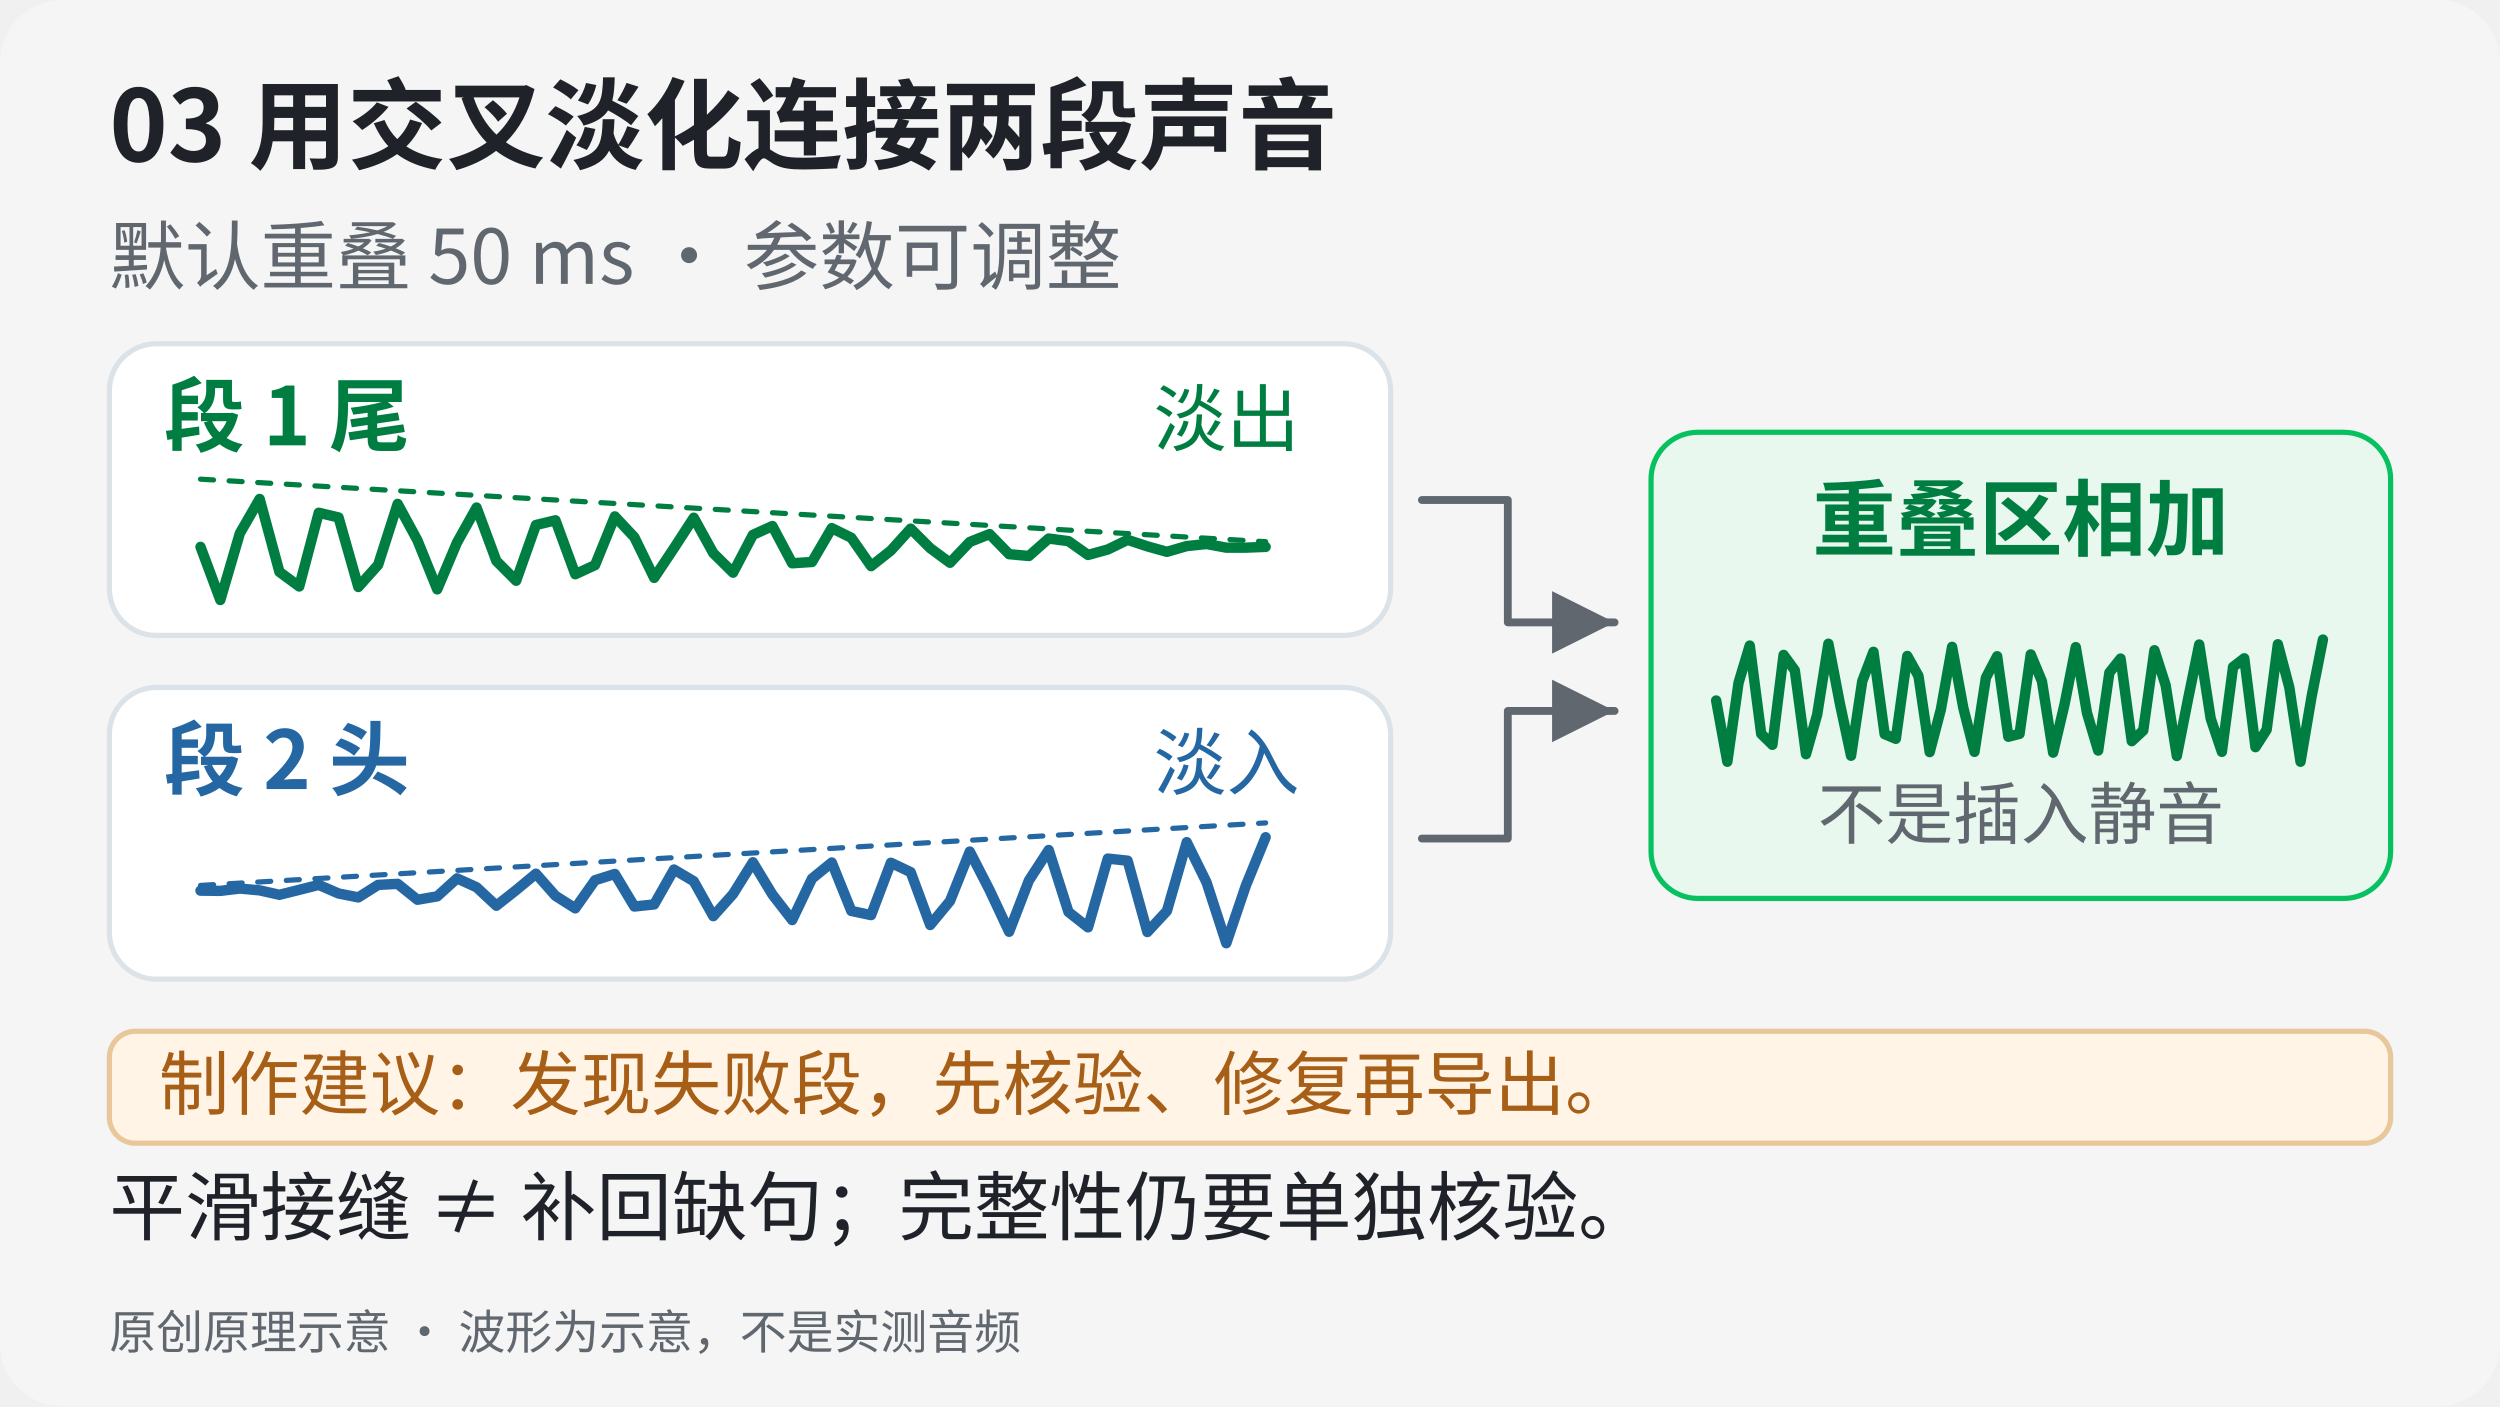
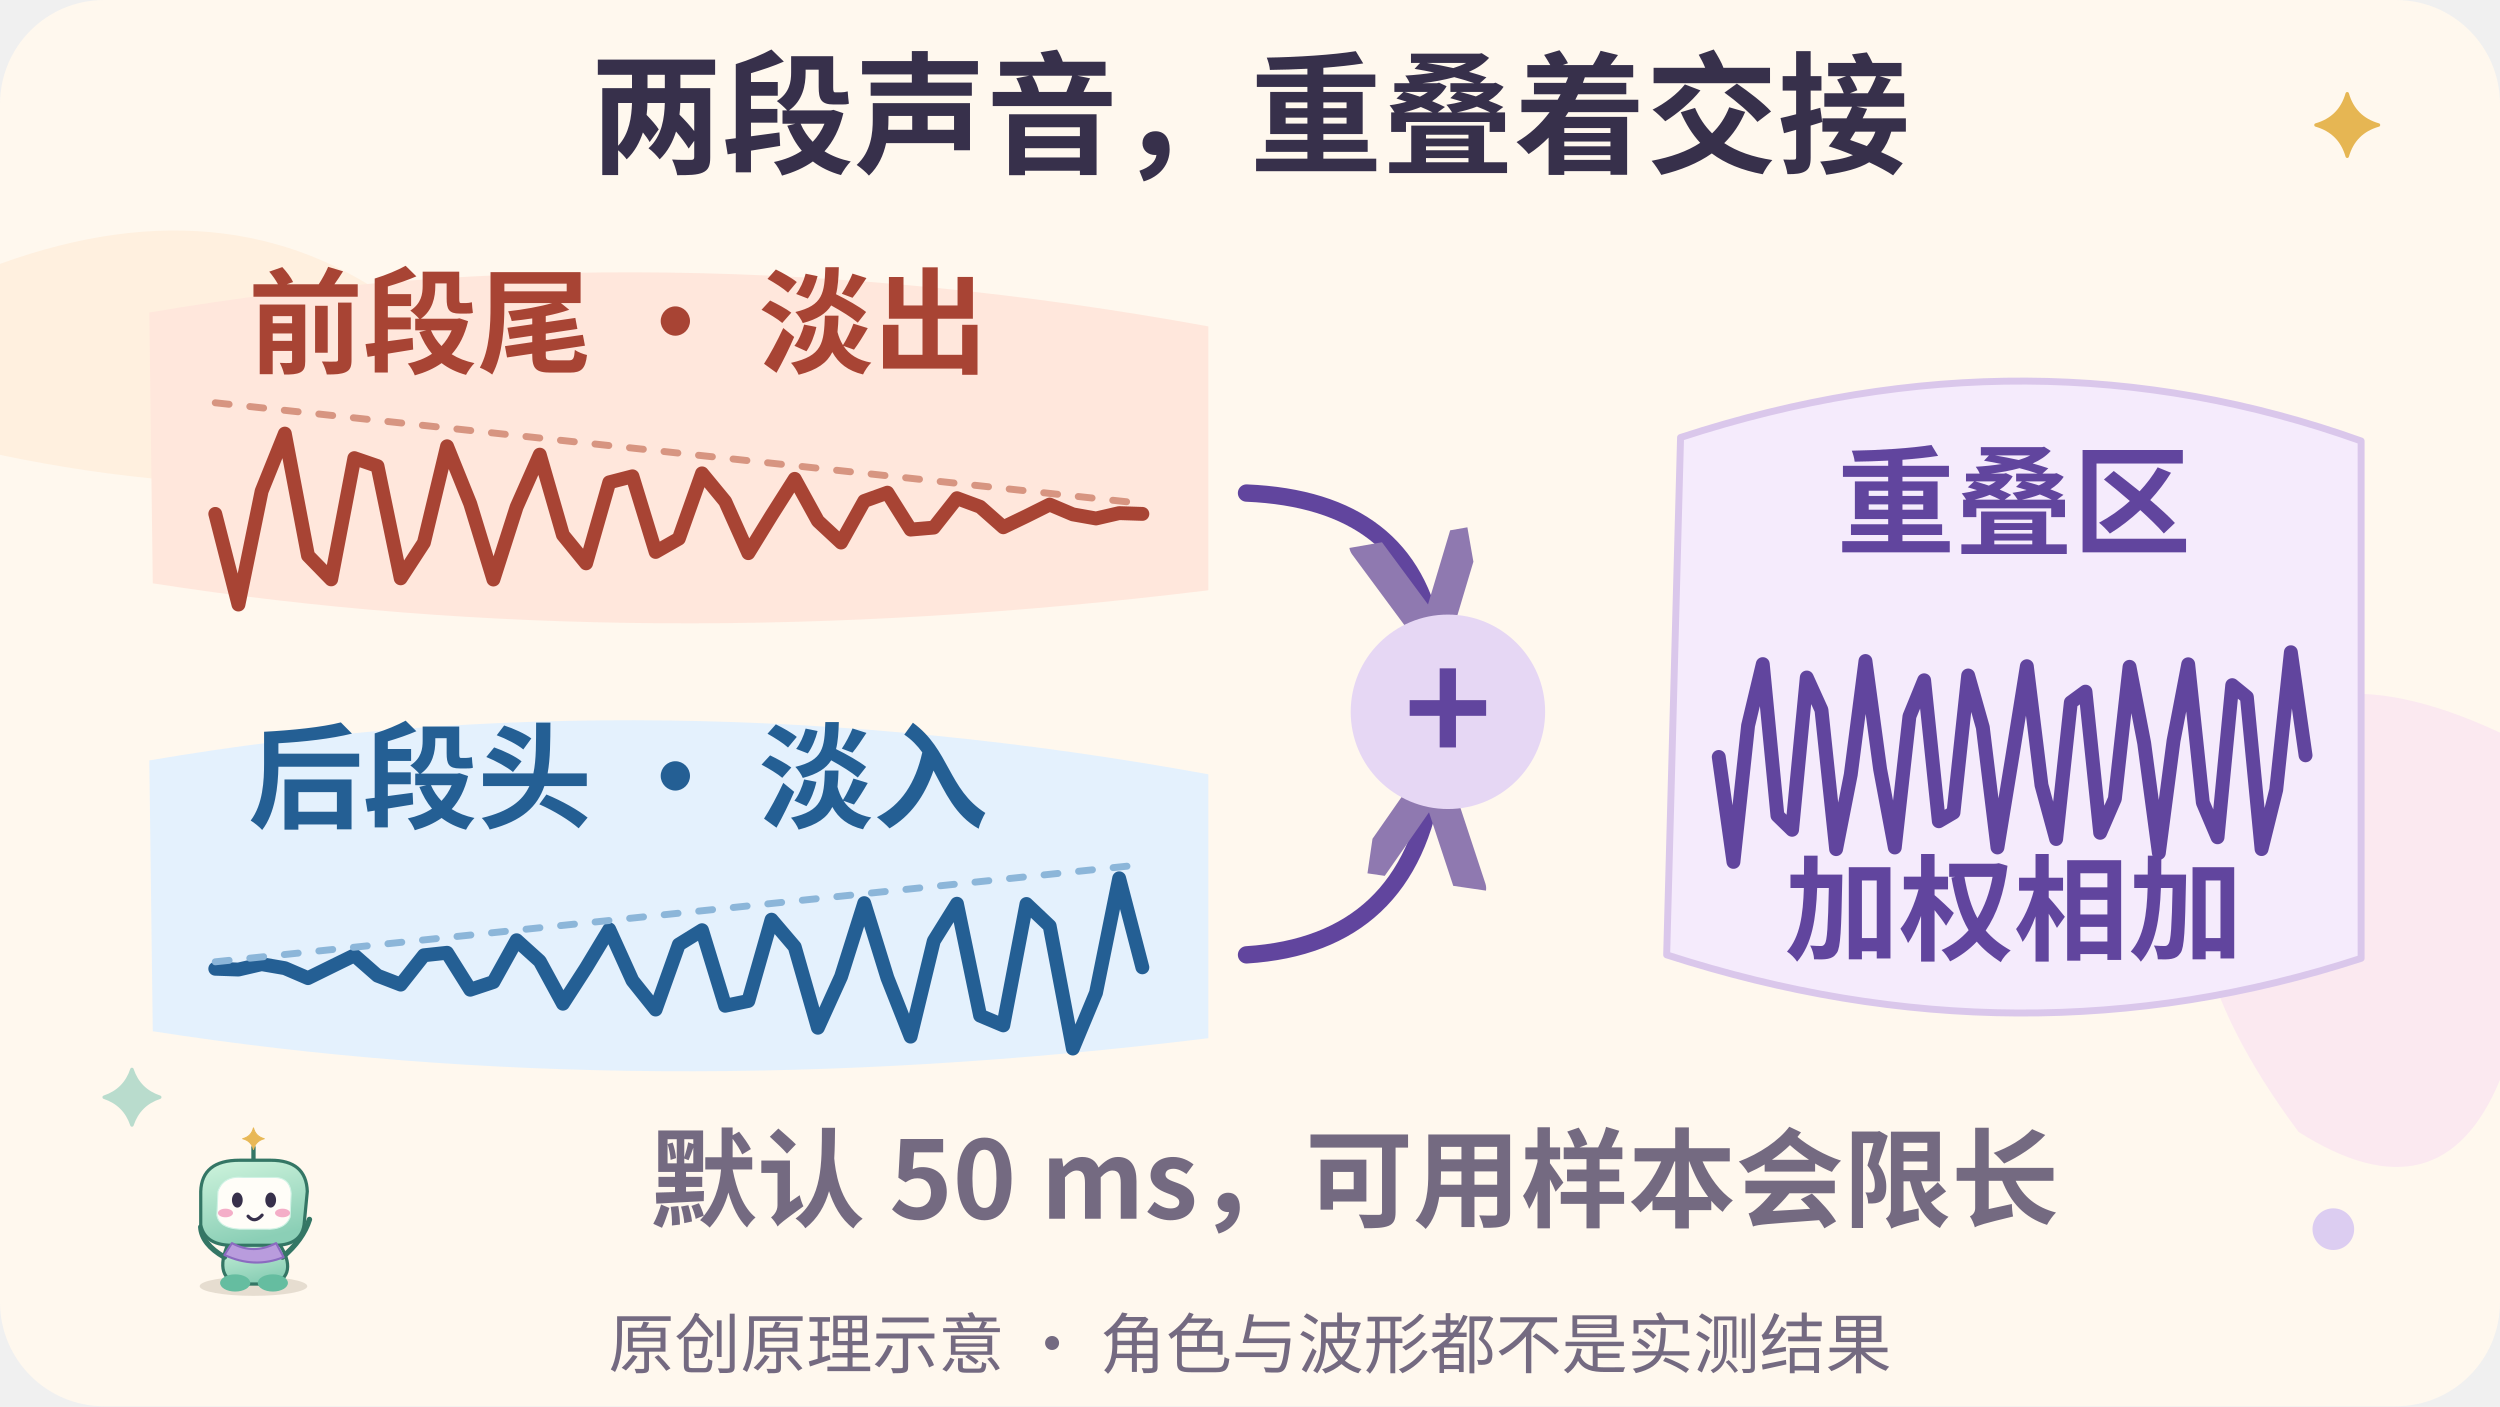
- <svg xmlns="http://www.w3.org/2000/svg" width="960" height="540" viewBox="0 0 960 540" role="img" aria-labelledby="title desc">
+ <svg xmlns="http://www.w3.org/2000/svg" width="720" height="405" viewBox="0 0 720 405" role="img" aria-labelledby="title desc">
  <defs>
-     <marker id="arrow" markerWidth="10" markerHeight="10" refX="8" refY="4" orient="auto">
-       <path d="M0 0L8 4L0 8Z" fill="#60676F" />
+     <linearGradient id="bad" x2="0.3" y2="1">
+       <stop stop-color="#FFB29B" />
+       <stop offset="1" stop-color="#EF836E" />
+     </linearGradient>
+     <linearGradient id="good" x2="0.3" y2="1">
+       <stop stop-color="#A2D8FF" />
+       <stop offset="1" stop-color="#67ADE6" />
+     </linearGradient>
+     <linearGradient id="mint" x2="0.3" y2="1">
+       <stop stop-color="#CFF4DD" />
+       <stop offset="1" stop-color="#8BCFB6" />
+     </linearGradient>
+     <linearGradient id="bell" x2="0.3" y2="1">
+       <stop stop-color="#D2BBF9" />
+       <stop offset="1" stop-color="#A183D8" />
+     </linearGradient>
+     <marker id="arrow" markerWidth="7" markerHeight="7" refX="6" refY="3" orient="auto">
+       <path d="M0 0L6 3L0 6" fill="none" stroke="#8F79B0" stroke-width="1.8" stroke-linecap="round" stroke-linejoin="round" />
    </marker>
  </defs>
-   <rect width="960" height="540" rx="24" fill="#F5F5F5" />
+   <rect width="720" height="405" rx="30" fill="#FFF8EE" />
+   <path d="M0 76Q69 51 119 91T189 122Q100 152 0 131Z" fill="#FFF0DF" stroke="none" stroke-width="0" stroke-linecap="round" stroke-linejoin="round" />
+   <path d="M720 211Q660 183 639 225T662 326Q703 352 720 311Z" fill="#FBE9F0" stroke="none" stroke-width="0" stroke-linecap="round" stroke-linejoin="round" />
+   <path d="M676 27Q678 34 685 36Q678 38 676 45Q674 38 667 36Q674 34 676 27" fill="#E6B653" stroke="#E6B653" stroke-width="1" stroke-linecap="round" stroke-linejoin="round" />
+   <path d="M38 308Q40 314 46 316Q40 318 38 324Q36 318 30 316Q36 314 38 308" fill="#B9DCCD" stroke="#B9DCCD" stroke-width="1" stroke-linecap="round" stroke-linejoin="round" />
+   <circle cx="672" cy="354" r="6" fill="#DCCDF1" stroke="none" stroke-width="1" />
  <g font-family="PingFang SC, Noto Sans CJK SC, Microsoft YaHei, sans-serif">
-     <text x="42" y="62" font-size="38" fill="#1F2329" font-weight="600" text-anchor="start">03 用交叉淡化连接两段声音</text>
-     <text x="42" y="109" font-size="29" fill="#60676F" font-weight="400" text-anchor="start">默认重叠 50 ms · 参数可调整</text>
-     <rect x="42" y="132" width="492" height="112" rx="18" fill="#FFFFFF" stroke="#DCE3E8" stroke-width="2" />
-     <text x="63" y="171" font-size="31" fill="#007E41" font-weight="600" text-anchor="start">段 1 尾</text>
-     <text x="499" y="171" font-size="28" fill="#007E41" font-weight="500" text-anchor="end">淡出</text>
-     <polyline points="77.0,210.0 84.6,230.4 92.1,204.8 99.7,191.6 107.3,219.6 114.9,225.2 122.4,196.9 130.0,198.7 137.6,225.4 145.2,216.9 152.7,193.5 160.3,207.5 167.9,226.3 175.5,208.3 183.0,194.9 190.6,215.4 198.2,223.0 205.8,201.6 213.3,199.8 220.9,220.5 228.5,217.0 236.1,198.3 243.6,206.3 251.2,221.9 258.8,210.5 266.4,198.8 273.9,212.4 281.5,219.9 289.1,205.4 296.6,202.0 304.2,216.3 311.8,215.8 319.4,202.8 326.9,206.5 334.5,217.4 342.1,211.4 349.7,203.0 357.2,210.5 364.8,216.1 372.4,208.1 380.0,205.1 387.5,212.8 395.1,213.5 402.7,206.8 410.3,207.8 417.8,213.1 425.4,211.0 433.0,207.3 440.6,209.8 448.1,211.9 455.7,209.7 463.3,208.9 470.9,210.3 478.4,210.3 486.0,210.0" fill="none" stroke="#007E41" stroke-width="4" stroke-linecap="round" stroke-linejoin="round" />
-     <path d="M77 184L486 208" fill="none" stroke="#007E41" stroke-width="2" stroke-linecap="round" stroke-linejoin="round" stroke-dasharray="5 6" />
-     <rect x="42" y="264" width="492" height="112" rx="18" fill="#FFFFFF" stroke="#DCE3E8" stroke-width="2" />
-     <text x="63" y="303" font-size="31" fill="#2467A3" font-weight="600" text-anchor="start">段 2 头</text>
-     <text x="499" y="303" font-size="28" fill="#2467A3" font-weight="500" text-anchor="end">淡入</text>
-     <polyline points="77.0,342.0 84.6,342.1 92.1,341.2 99.7,341.9 107.3,343.6 114.9,341.7 122.4,339.8 130.0,343.1 137.6,344.6 145.2,339.8 152.7,339.4 160.3,345.5 167.9,344.2 175.5,337.3 183.0,340.7 190.6,347.8 198.2,341.8 205.8,335.5 213.3,344.0 220.9,348.8 228.5,338.0 236.1,335.6 243.6,348.1 251.2,347.3 258.8,333.9 266.4,338.4 273.9,351.8 281.5,343.3 289.1,331.1 296.6,343.5 304.2,353.3 311.8,337.4 319.4,331.2 326.9,349.8 334.5,351.4 342.1,331.3 349.7,334.9 357.2,355.2 364.8,346.0 372.4,327.0 380.0,341.8 387.5,357.8 395.1,338.1 402.7,326.4 410.3,350.2 417.8,356.1 425.4,329.7 433.0,330.5 440.6,357.9 448.1,349.8 455.7,323.4 463.3,338.8 470.9,362.2 478.4,340.1 486.0,321.5" fill="none" stroke="#2467A3" stroke-width="4" stroke-linecap="round" stroke-linejoin="round" />
-     <path d="M77 340L486 316" fill="none" stroke="#2467A3" stroke-width="2" stroke-linecap="round" stroke-linejoin="round" stroke-dasharray="5 6" />
-     <path d="M546 192H579V239H620" fill="none" stroke="#60676F" stroke-width="3" stroke-linecap="round" stroke-linejoin="round" marker-end="url(#arrow)" />
-     <path d="M546 322H579V273H620" fill="none" stroke="#60676F" stroke-width="3" stroke-linecap="round" stroke-linejoin="round" marker-end="url(#arrow)" />
-     <rect x="634" y="166" width="284" height="179" rx="18" fill="#E8F8EE" stroke="#07C160" stroke-width="2" />
-     <text x="776" y="211" font-size="32" fill="#007E41" font-weight="600" text-anchor="middle">重叠区相加</text>
-     <polyline points="659.0,269.0 663.3,292.5 667.6,262.2 671.9,247.9 676.3,281.8 680.6,286.0 684.9,251.5 689.2,257.4 693.5,289.6 697.8,274.4 702.1,247.2 706.5,270.1 710.8,290.2 715.1,261.6 719.4,250.3 723.7,281.9 728.0,283.7 732.4,251.9 736.7,259.6 741.0,288.8 745.3,272.4 749.6,248.4 753.9,271.8 758.2,288.7 762.6,260.2 766.9,252.0 771.2,282.9 775.5,281.8 779.8,251.3 784.1,261.6 788.4,289.0 792.8,270.4 797.1,248.5 801.4,273.8 805.7,288.2 810.0,258.3 814.3,252.9 818.6,284.6 823.0,280.5 827.3,249.7 831.6,263.1 835.9,290.3 840.2,268.5 844.5,247.5 848.9,275.9 853.2,288.7 857.5,256.1 861.8,252.8 866.1,286.9 870.4,280.2 874.7,247.4 879.1,264.0 883.4,292.5 887.7,267.2 892.0,245.6" fill="none" stroke="#007E41" stroke-width="4" stroke-linecap="round" stroke-linejoin="round" />
-     <text x="776" y="322" font-size="26" fill="#60676F" font-weight="400" text-anchor="middle">不是插入静音</text>
-     <rect x="42" y="396" width="876" height="43" rx="10" fill="#FFF4E6" stroke="#E8C89A" stroke-width="2" />
-     <text x="61" y="426" font-size="27" fill="#A75E16" font-weight="400" text-anchor="start">制作建议：发现失败段，先核验、修复再导出。</text>
-     <text x="42" y="474" font-size="29" fill="#1F2329" font-weight="500" text-anchor="start">平滑接缝 ≠ 补回缺句；完整性仍要单独核验。</text>
-     <text x="42" y="518" font-size="18" fill="#60676F" font-weight="400" text-anchor="start">原创原理示意 · 波形为示意，不是实测音频</text>
+     <text x="360" y="47" font-size="38" fill="#37304B" font-weight="650" text-anchor="middle">两段声音，重叠着交接</text>
+     <path d="M43 90Q189 65 348 94L348 170Q185 190 44 168Z" fill="#FFE7DC" stroke="none" stroke-width="0" stroke-linecap="round" stroke-linejoin="round" />
+     <path d="M43 219Q189 194 348 223L348 299Q185 319 44 297Z" fill="#E4F1FD" stroke="none" stroke-width="0" stroke-linecap="round" stroke-linejoin="round" />
+     <text x="178" y="105" font-size="33" fill="#A84434" font-weight="650" text-anchor="middle">前段尾 · 淡出</text>
+     <polyline points="62.00,148.00 68.67,174.11 75.35,141.45 82.03,124.88 88.70,160.01 95.38,166.86 102.05,131.94 108.72,134.23 115.40,166.56 122.08,156.30 128.75,128.53 135.43,145.08 142.10,166.90 148.78,146.02 155.45,130.94 162.12,154.06 168.80,162.24 175.47,138.91 182.15,137.18 188.82,158.96 195.50,155.14 202.18,136.33 208.85,144.42 215.52,159.31 222.20,148.44 228.88,137.91 235.55,150.04 242.23,156.25 248.90,144.29 255.57,141.89 262.25,152.52 268.93,151.95 275.60,143.48 282.27,145.95 288.95,151.85 295.62,148.64 302.30,145.31 308.98,148.14 315.65,149.32 322.32,147.78 329.00,148.00" fill="none" stroke="#A84434" stroke-width="4" stroke-linecap="round" stroke-linejoin="round" />
+     <path d="M62 116L329 145" fill="none" stroke="#D79581" stroke-width="2" stroke-linecap="round" stroke-linejoin="round" stroke-dasharray="4 6" />
+     <text x="178" y="236" font-size="33" fill="#245F94" font-weight="650" text-anchor="middle">后段头 · 淡入</text>
+     <polyline points="62.00,279.00 68.67,279.23 75.35,277.68 82.03,278.83 88.70,281.70 95.38,278.41 102.05,275.14 108.72,280.99 115.40,283.57 122.08,275.12 128.75,274.40 135.43,285.04 142.10,282.82 148.78,270.79 155.45,276.82 162.12,289.07 168.80,278.72 175.47,267.66 182.15,282.41 188.82,290.75 195.50,272.03 202.18,267.90 208.85,289.66 215.52,288.28 222.20,264.87 228.88,272.70 235.55,295.99 242.23,281.25 248.90,260.10 255.57,281.63 262.25,298.55 268.93,270.99 275.60,260.28 282.27,292.50 288.95,295.31 295.62,260.35 302.30,266.68 308.98,301.98 315.65,285.93 322.32,252.95 329.00,278.59" fill="none" stroke="#245F94" stroke-width="4" stroke-linecap="round" stroke-linejoin="round" />
+     <path d="M62 277L329 249" fill="none" stroke="#8CB6D9" stroke-width="2" stroke-linecap="round" stroke-linejoin="round" stroke-dasharray="4 6" />
+     <path d="M359 142Q406 144 413 184" fill="none" stroke="#61459E" stroke-width="5" stroke-linecap="round" stroke-linejoin="round" marker-end="url(#arrow)" />
+     <path d="M359 275Q406 272 413 224" fill="none" stroke="#61459E" stroke-width="5" stroke-linecap="round" stroke-linejoin="round" marker-end="url(#arrow)" />
+     <circle cx="417" cy="205" r="28" fill="#E6D7F4" stroke="none" stroke-width="1" />
+     <text x="417" y="220" font-size="43" fill="#61459E" font-weight="650" text-anchor="middle">+</text>
+     <path d="M484 126Q585 93 680 127L680 276Q582 308 480 275Z" fill="#F5EBFC" stroke="#DAC7EB" stroke-width="2" stroke-linecap="round" stroke-linejoin="round" />
+     <text x="580" y="157" font-size="34" fill="#61459E" font-weight="650" text-anchor="middle">重叠区</text>
+     <polyline points="495.00,218.00 499.23,248.23 503.45,208.96 507.68,191.26 511.90,234.88 516.12,238.98 520.35,195.12 524.58,204.47 528.80,244.55 533.02,223.08 537.25,190.37 541.48,221.59 545.70,244.08 549.92,206.30 554.15,195.92 558.38,236.52 562.60,234.04 566.83,194.54 571.05,209.49 575.27,244.07 579.50,218.20 583.73,191.87 587.95,226.13 592.17,241.64 596.40,202.29 600.62,199.19 604.85,239.85 609.08,230.06 613.30,192.04 617.52,214.00 621.75,245.64 625.98,213.33 630.20,191.31 634.42,231.15 638.65,241.14 642.88,197.32 647.10,200.76 651.33,244.54 655.55,227.47 659.77,187.84 664.00,217.53" fill="none" stroke="#61459E" stroke-width="4" stroke-linecap="round" stroke-linejoin="round" />
+     <text x="580" y="274" font-size="33" fill="#61459E" font-weight="650" text-anchor="middle">加权相加</text>
+     <g transform="translate(73 345) scale(0.31)">
+       <ellipse cx="0" cy="82" rx="50" ry="9" fill="#E6DDD0" />
+       <path d="M-21 37Q-39 73-14 80H20Q43 69 21 38" fill="url(#mint)" stroke="#347665" stroke-width="3" stroke-linecap="round" stroke-linejoin="round" />
+       <path d="M-27 55Q-48 43-49 27M27 55Q46 39 52 20" fill="none" stroke="#347665" stroke-width="5" stroke-linecap="round" stroke-linejoin="round" />
+       <ellipse cx="-17" cy="79" rx="14" ry="8" fill="#65BDA0" />
+       <ellipse cx="18" cy="79" rx="14" ry="8" fill="#65BDA0" />
+       <path d="M0-34V-47" fill="none" stroke="#347665" stroke-width="4" stroke-linecap="round" stroke-linejoin="round" />
+       <path d="M0 -65Q2 -57 10 -55Q2 -53 0 -45Q-2 -53 -10 -55Q-2 -57 0 -65" fill="#E8B856" stroke="#E8B856" stroke-width="1" stroke-linecap="round" stroke-linejoin="round" />
+       <path d="M-49-6Q-48-35-13-35H16Q49-35 50-6L47 25Q44 45 17 44H-17Q-45 45-49 25Z" fill="url(#mint)" stroke="#347665" stroke-width="3" stroke-linecap="round" stroke-linejoin="round" />
+       <path d="M-33-6Q-28-21-9-19H17Q34-20 35-4L34 18Q29 30 11 29H-13Q-32 28-34 16Z" fill="#FFFDF8" stroke="#D0F2E5" stroke-width="1" stroke-linecap="round" stroke-linejoin="round" />
+       <ellipse cx="-15" cy="2" rx="5" ry="7" fill="#37304B" />
+       <ellipse cx="16" cy="2" rx="5" ry="7" fill="#37304B" />
+       <ellipse cx="-26" cy="14" rx="7" ry="4" fill="#F4AEC8" />
+       <ellipse cx="27" cy="14" rx="7" ry="4" fill="#F4AEC8" />
+       <path d="M-5 17Q1 24 8 16" fill="none" stroke="#37304B" stroke-width="3" stroke-linecap="round" stroke-linejoin="round" />
+       <path d="M-20 42Q0 53 21 42L28 55Q1 66-27 53Z" fill="#B99CDD" stroke="#8B6BC0" stroke-width="2" stroke-linecap="round" stroke-linejoin="round" />
+     </g>
+     <text x="390" y="351" font-size="31" fill="#746A81" font-weight="550" text-anchor="middle">默认 50 ms，可用样本会限长</text>
+     <text x="360" y="394" font-size="19" fill="#746A81" font-weight="500" text-anchor="middle">原创原理示意 · 角色与波形都不是实测结果</text>
  </g>
</svg>
